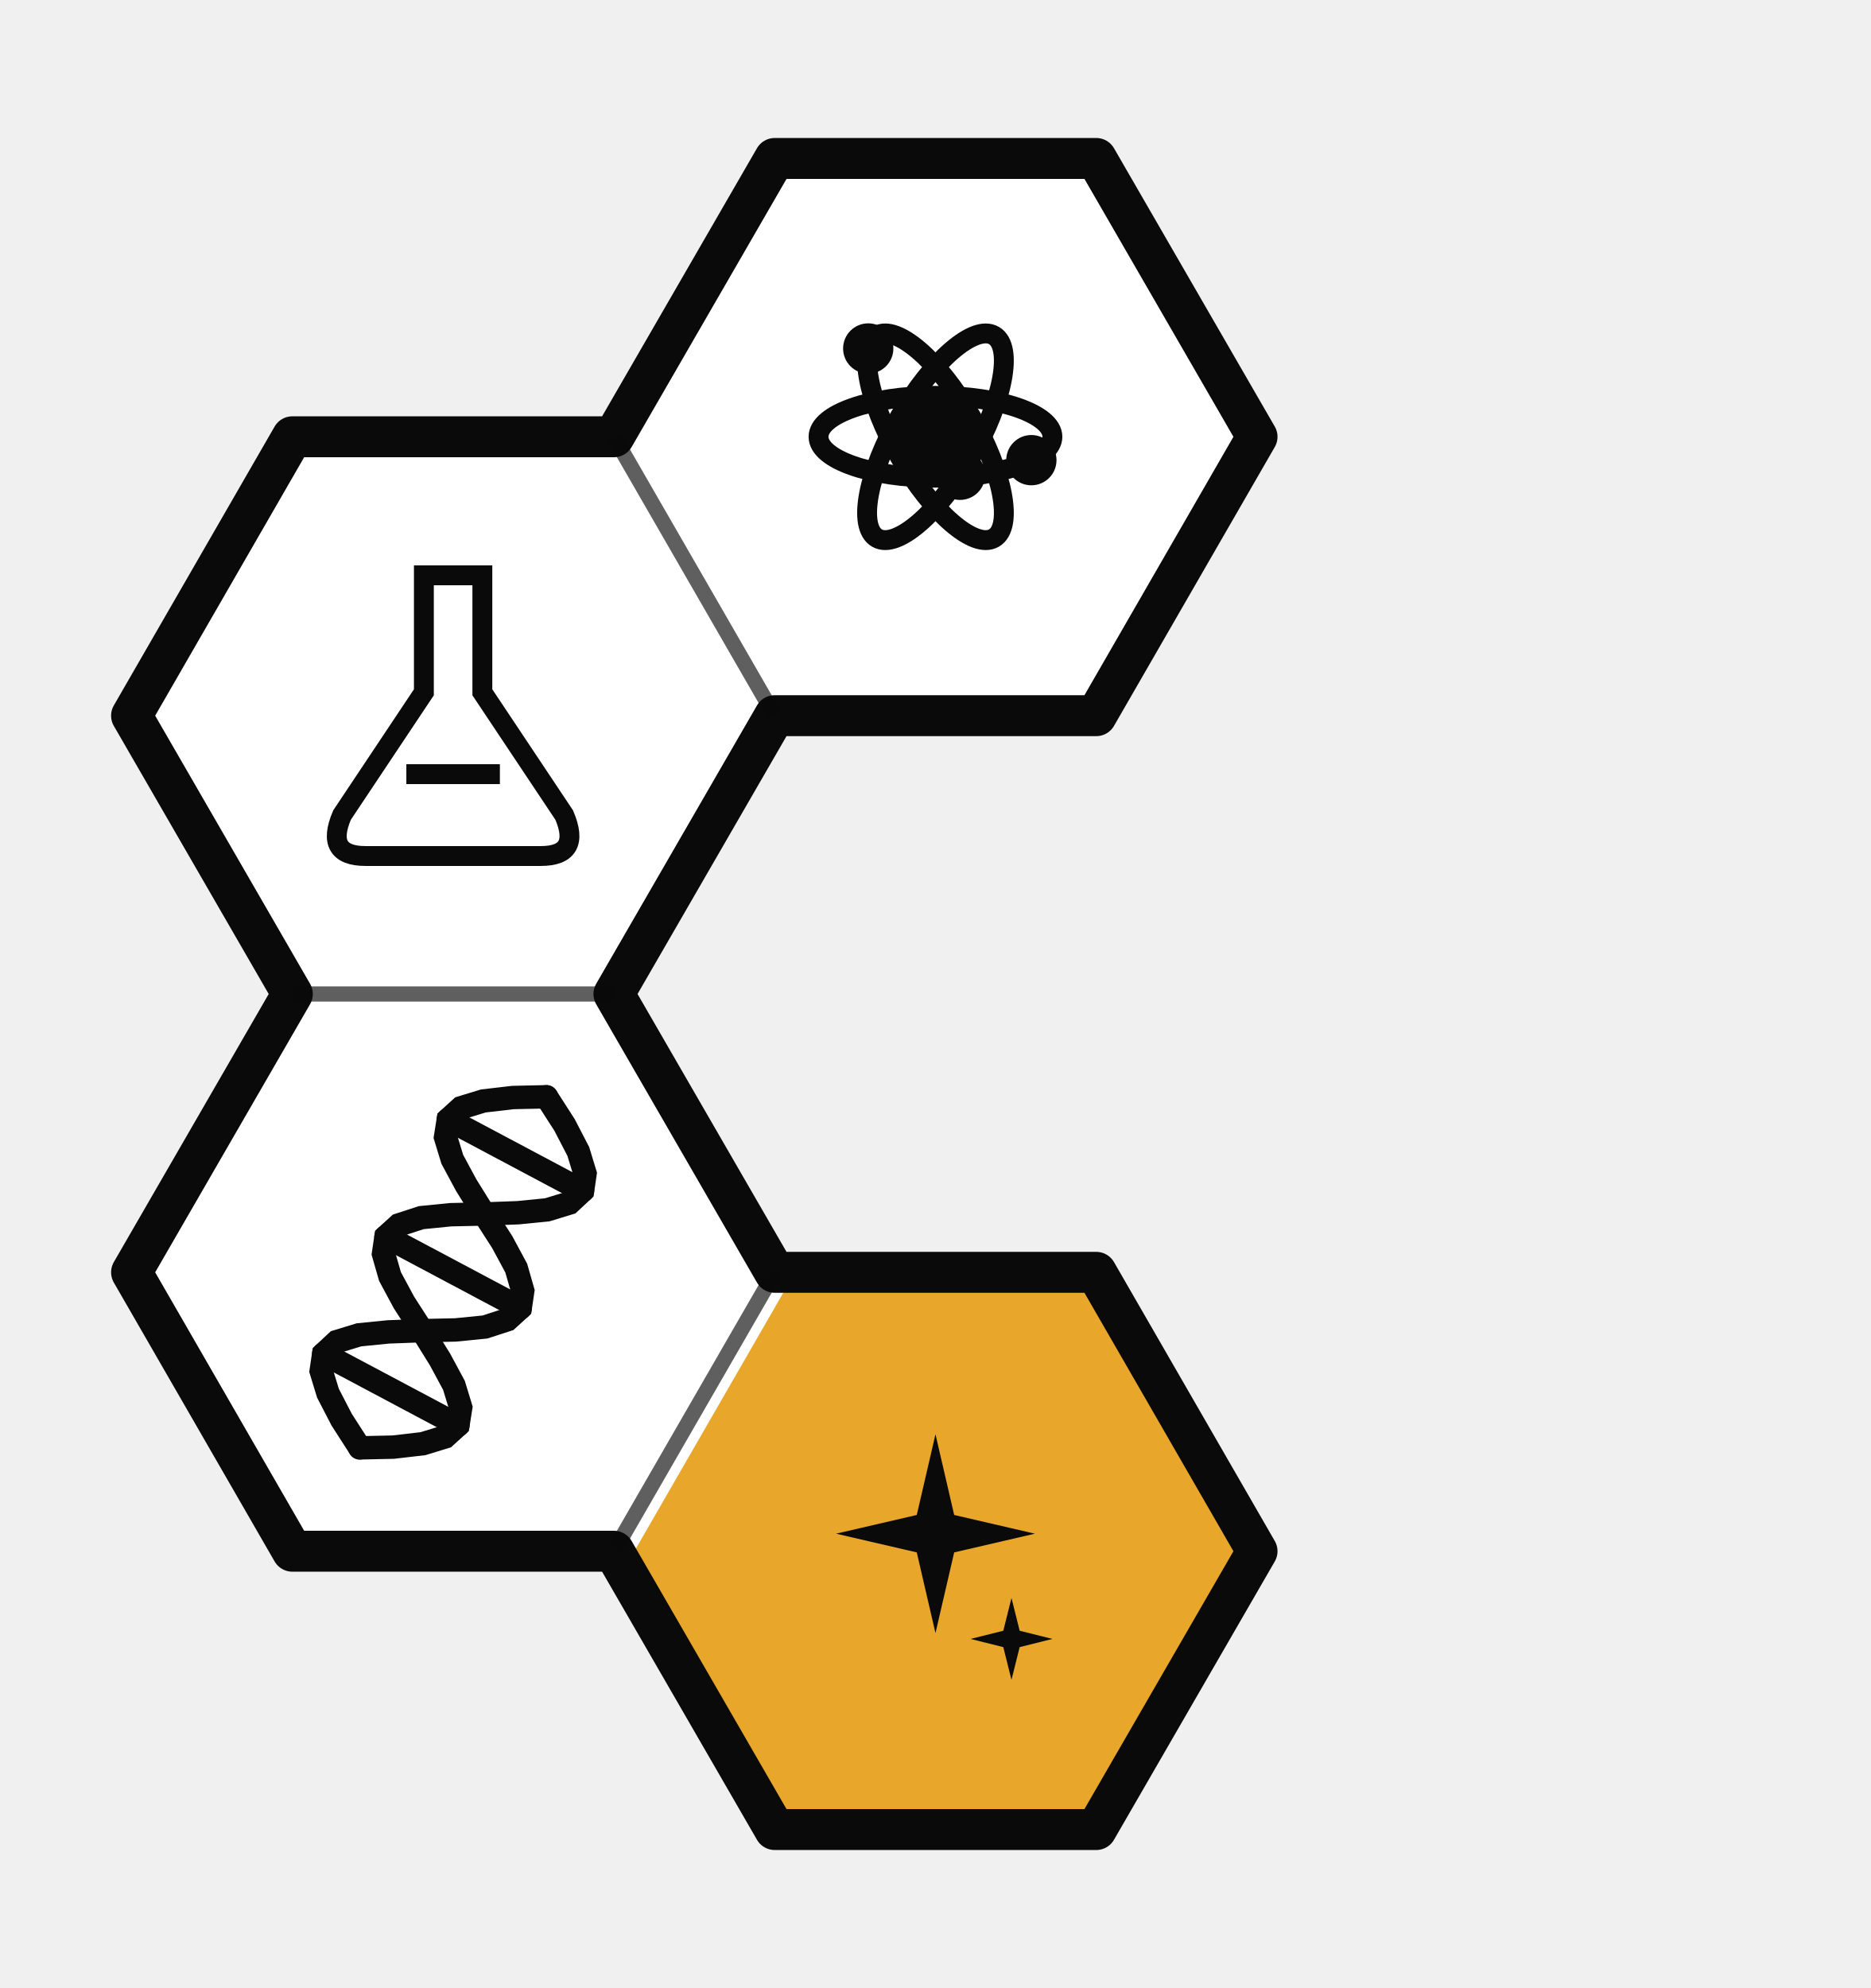
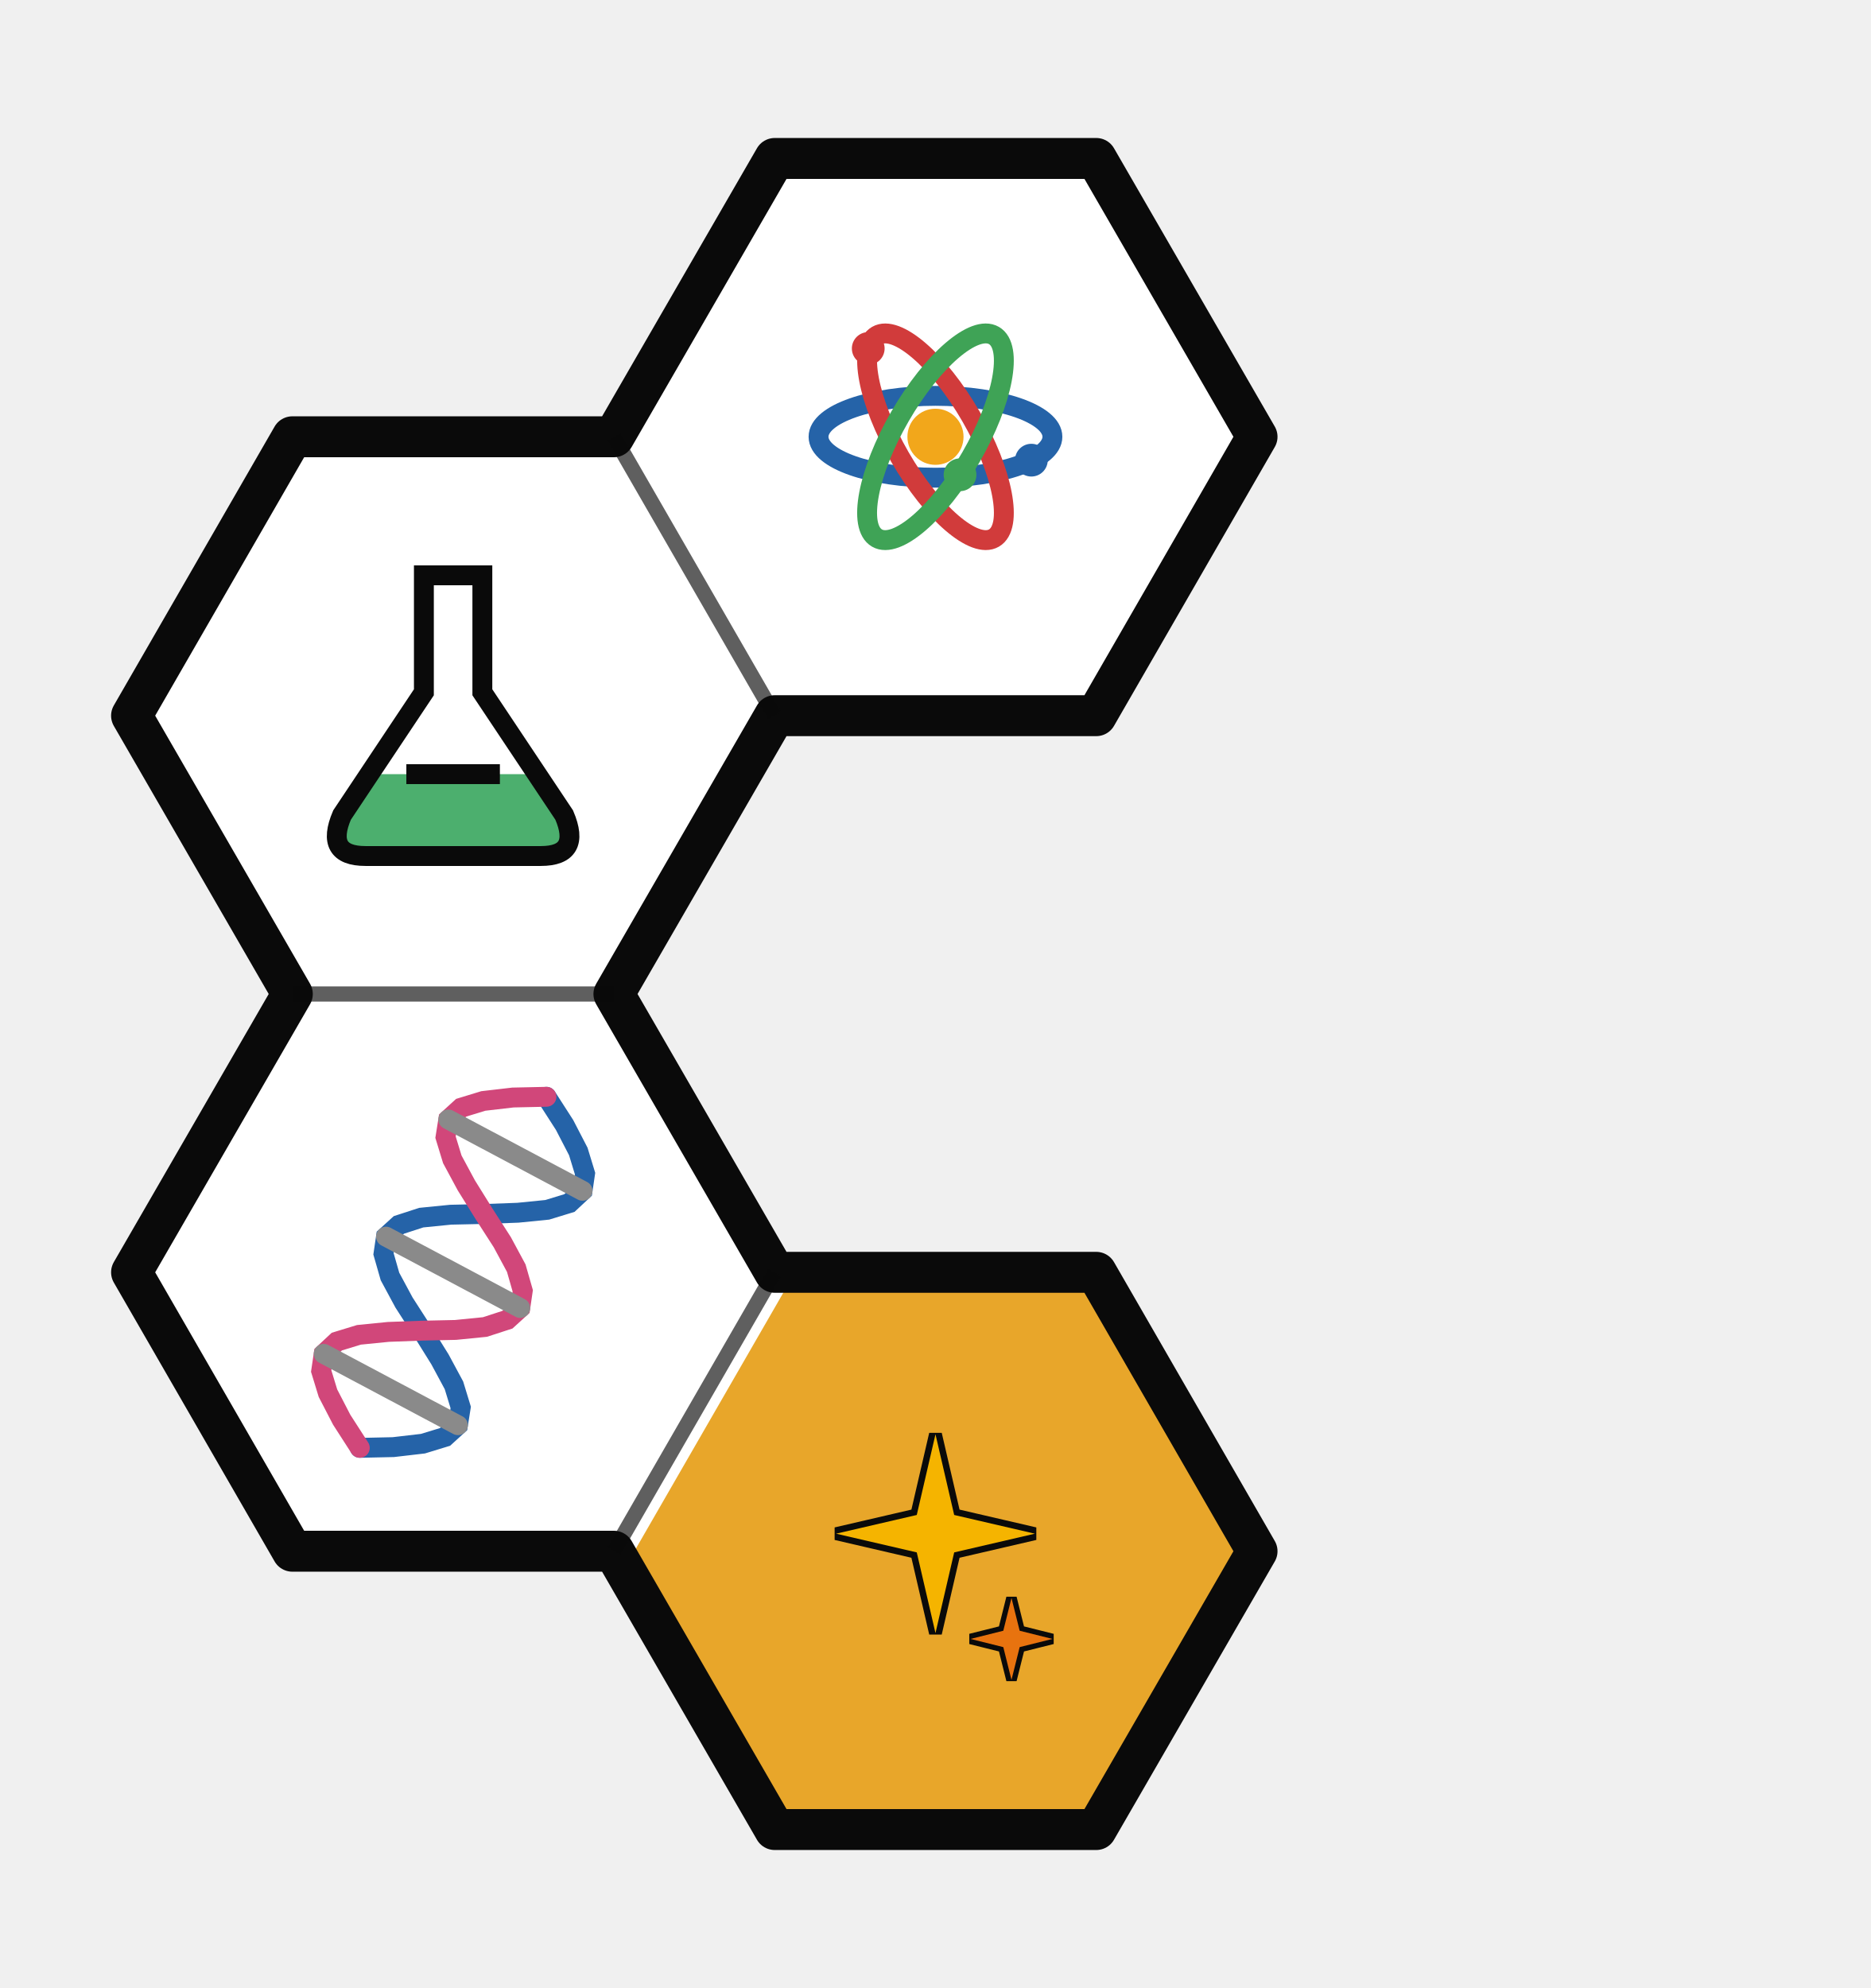
<svg xmlns="http://www.w3.org/2000/svg" viewBox="-160 -170 320 340">
  <path d="M 55.0,95.3 L 27.5,142.9 L -27.5,142.9 L -55.0,95.3 L -110.0,95.3 L -137.5,47.6 L -110.0,0.0 L -137.5,-47.6 L -110.0,-95.3 L -55.0,-95.3 L -27.5,-142.9 L 27.5,-142.9 L 55.0,-95.3 L 27.5,-47.6 L -27.5,-47.6 L -55.0,-0.0 L -27.5,47.6 L 27.5,47.6 Z" fill="#ffffff" />
  <path d="M 51.5,95.3 L 25.8,139.9 L -25.7,139.9 L -51.5,95.3 L -25.8,50.7 L 25.8,50.7 Z" fill="#E8A62A" />
  <path d="M 55.0,95.3 L 27.5,142.9 L -27.5,142.9 L -55.0,95.3 L -110.0,95.3 L -137.5,47.6 L -110.0,0.0 L -137.5,-47.6 L -110.0,-95.3 L -55.0,-95.3 L -27.5,-142.9 L 27.5,-142.9 L 55.0,-95.3 L 27.5,-47.6 L -27.5,-47.6 L -55.0,-0.0 L -27.5,47.6 L 27.5,47.6 Z" fill="none" stroke="#0a0a0a" stroke-width="7" stroke-linejoin="round" />
  <g stroke="#0a0a0a" stroke-width="2.6" stroke-opacity="0.65">
    <line x1="-55.0" y1="95.3" x2="-27.5" y2="47.6" />
    <line x1="-110.0" y1="0.0" x2="-55.0" y2="-0.0" />
    <line x1="-55.0" y1="-95.3" x2="-27.5" y2="-47.6" />
  </g>
-   <g transform="translate(0,-95.3)" stroke="#0a0a0a" stroke-width="3.4" fill="#0a0a0a">
-     <ellipse cx="0" cy="0" rx="20" ry="7" fill="none" />
-     <ellipse cx="0" cy="0" rx="20" ry="7" fill="none" transform="rotate(60)" />
-     <ellipse cx="0" cy="0" rx="20" ry="7" fill="none" transform="rotate(120)" />
-     <circle cx="16.4" cy="4.0" r="2.6" />
-     <circle cx="-11.5" cy="-15.1" r="2.6" />
-     <circle cx="4.2" cy="6.5" r="2.6" />
-     <circle cx="0" cy="0" r="4.5" />
+   <g transform="translate(0,-95.3)" fill="none">
+     <ellipse cx="0" cy="0" rx="20" ry="7" stroke="#2563a8" stroke-width="3.4" />
+     <ellipse cx="0" cy="0" rx="20" ry="7" stroke="#d13b3b" stroke-width="3.4" transform="rotate(60)" />
+     <ellipse cx="0" cy="0" rx="20" ry="7" stroke="#3fa356" stroke-width="3.4" transform="rotate(120)" />
+     <circle cx="16.4" cy="4.0" r="2.8" fill="#2563a8" />
+     <circle cx="-11.5" cy="-15.1" r="2.8" fill="#d13b3b" />
+     <circle cx="4.2" cy="6.5" r="2.8" fill="#3fa356" />
+     <circle cx="0" cy="0" r="4.8" fill="#f2a71b" />
  </g>
-   <g transform="translate(-82.5,-47.6)" stroke="#0a0a0a" stroke-width="3.4" fill="none">
-     <path d="M -5,-24 L 5,-24 L 5,-4 L 19,17 Q 22,24 15,24 L -15,24 Q -22,24 -19,17 L -5,-4 Z" />
-     <path d="M -8,10 L 8,10" />
+   <g transform="translate(-82.5,-47.6)">
+     <path d="M -14.33,10 L 14.33,10 L 19,17 Q 22,24 15,24 L -15,24 Q -22,24 -19,17 L -14.33,10 Z" fill="#4caf6e" />
+     <g stroke="#0a0a0a" stroke-width="3.4" fill="none">
+       <path d="M -5,-24 L 5,-24 L 5,-4 L 19,17 Q 22,24 15,24 L -15,24 Q -22,24 -19,17 L -5,-4 Z" />
+       <path d="M -8,10 L 8,10" />
+     </g>
  </g>
-   <g transform="translate(-82.5,47.6) rotate(28)" stroke="#0a0a0a" stroke-width="4" fill="none" stroke-linecap="round">
-     <path d="M 0.0,-34.0 L 5.0,-31.2 L 9.2,-28.3 L 12.0,-25.5 L 13.0,-22.7 L 12.0,-19.8 L 9.2,-17.0 L 5.0,-14.2 L 0.0,-11.3 L -5.0,-8.5 L -9.2,-5.7 L -12.0,-2.8 L -13.0,0.0 L -12.0,2.8 L -9.2,5.7 L -5.0,8.5 L 0.0,11.3 L 5.0,14.2 L 9.2,17.0 L 12.0,19.8 L 13.0,22.7 L 12.0,25.5 L 9.2,28.3 L 5.0,31.2 L 0.0,34.0" />
-     <path d="M 0.0,-34.0 L -5.0,-31.2 L -9.2,-28.3 L -12.0,-25.5 L -13.0,-22.7 L -12.0,-19.8 L -9.2,-17.0 L -5.0,-14.2 L 0.0,-11.3 L 5.0,-8.5 L 9.2,-5.7 L 12.0,-2.8 L 13.0,0.0 L 12.0,2.8 L 9.2,5.7 L 5.0,8.5 L 0.0,11.3 L -5.0,14.2 L -9.2,17.0 L -12.0,19.8 L -13.0,22.7 L -12.0,25.5 L -9.2,28.3 L -5.0,31.2 L 0.0,34.0" />
-     <path d="M 13.0,-22.7 L -13.0,-22.7 M -13.0,0.0 L 13.0,0.0 M 13.0,22.7 L -13.0,22.7" />
+   <g transform="translate(-82.5,47.6) rotate(28)" fill="none" stroke-linecap="round">
+     <path stroke="#2563a8" stroke-width="3.4" d="M 0.0,-34.0 L 5.0,-31.2 L 9.2,-28.3 L 12.0,-25.5 L 13.0,-22.7 L 12.0,-19.8 L 9.2,-17.0 L 5.0,-14.2 L 0.0,-11.3 L -5.0,-8.5 L -9.2,-5.7 L -12.0,-2.8 L -13.0,0.0 L -12.0,2.8 L -9.2,5.7 L -5.0,8.5 L 0.0,11.3 L 5.0,14.2 L 9.2,17.0 L 12.0,19.8 L 13.0,22.7 L 12.0,25.5 L 9.2,28.3 L 5.0,31.2 L 0.0,34.0" />
+     <path stroke="#d1477a" stroke-width="3.4" d="M 0.0,-34.0 L -5.0,-31.2 L -9.2,-28.3 L -12.0,-25.5 L -13.0,-22.7 L -12.0,-19.8 L -9.2,-17.0 L -5.0,-14.2 L 0.0,-11.3 L 5.0,-8.5 L 9.2,-5.7 L 12.0,-2.8 L 13.0,0.0 L 12.0,2.8 L 9.2,5.7 L 5.0,8.5 L 0.0,11.3 L -5.0,14.2 L -9.2,17.0 L -12.0,19.8 L -13.0,22.7 L -12.0,25.5 L -9.2,28.3 L -5.0,31.2 L 0.0,34.0" />
+     <path stroke="#8a8a8a" stroke-width="3.4" d="M 13.0,-22.7 L -13.0,-22.7 M -13.0,0.0 L 13.0,0.0 M 13.0,22.7 L -13.0,22.7" />
  </g>
-   <g transform="translate(0,95.3)" fill="#0a0a0a">
-     <path d="M 17.0,-3.0 L 3.2,0.2 L 0.0,14.0 L -3.2,0.2 L -17.0,-3.0 L -3.2,-6.2 L -0.0,-20.0 L 3.2,-6.2 Z" />
-     <path d="M 20.0,15.0 L 14.4,16.4 L 13.0,22.0 L 11.6,16.4 L 6.0,15.0 L 11.6,13.6 L 13.0,8.0 L 14.4,13.6 Z" />
+   <g transform="translate(0,95.3)">
+     <path fill="#f5b400" stroke="#0a0a0a" stroke-width="2.2" paint-order="stroke" d="M 17.0,-3.0 L 3.2,0.2 L 0.0,14.0 L -3.2,0.2 L -17.0,-3.0 L -3.2,-6.2 L -0.0,-20.0 L 3.2,-6.2 Z" />
+     <path fill="#e8730f" stroke="#0a0a0a" stroke-width="1.8" paint-order="stroke" d="M 20.0,15.0 L 14.4,16.4 L 13.0,22.0 L 11.6,16.4 L 6.0,15.0 L 11.6,13.6 L 13.0,8.0 L 14.4,13.6 Z" />
  </g>
</svg>
